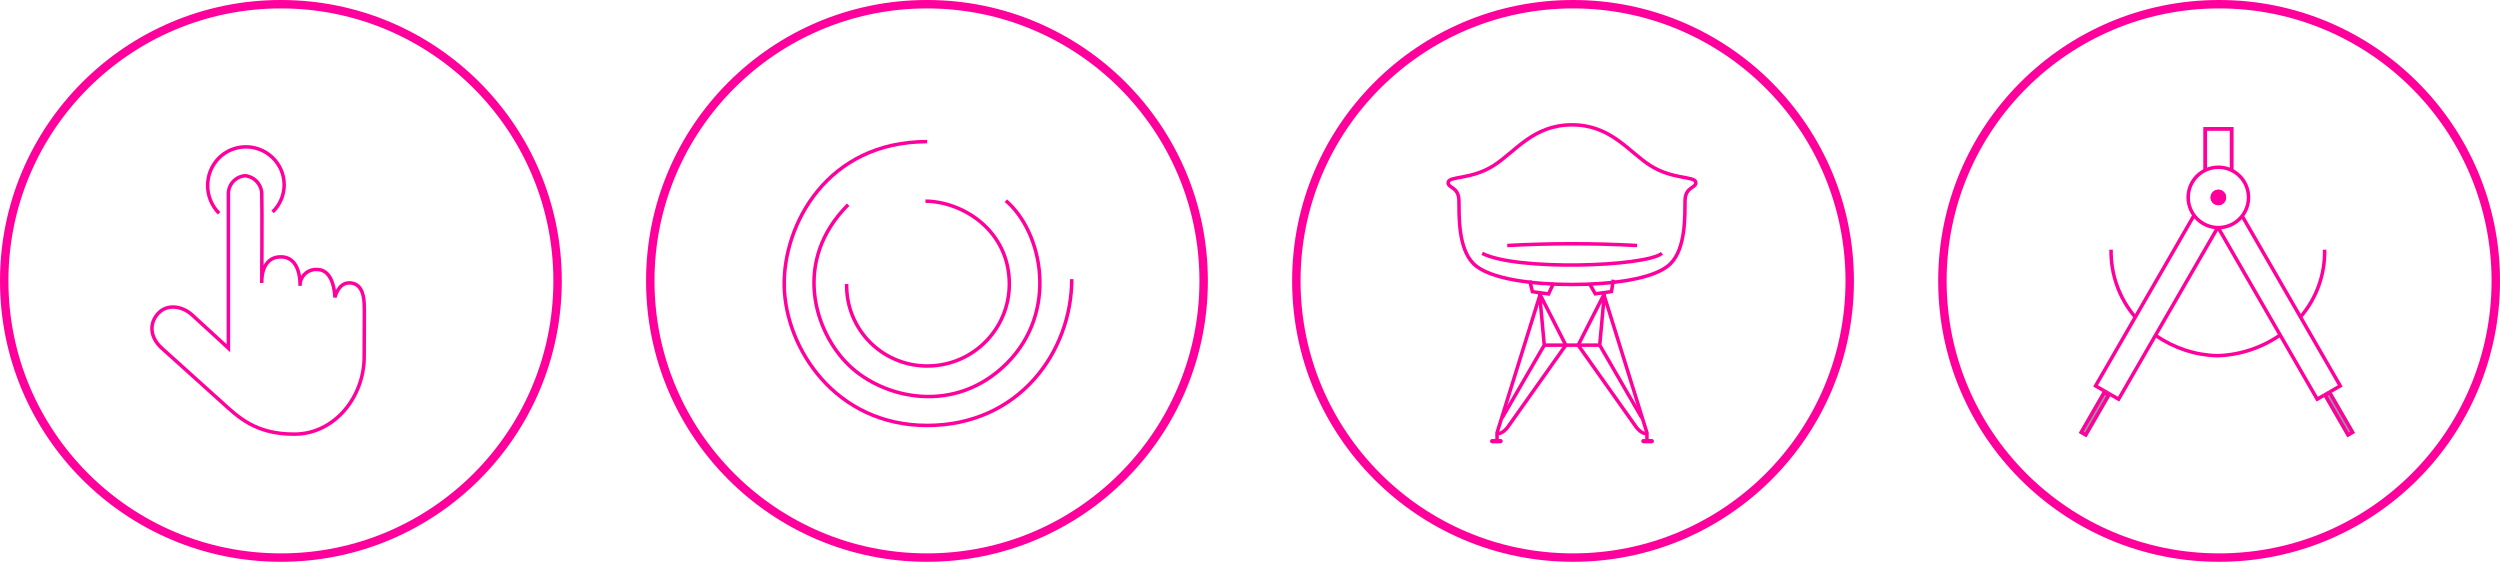
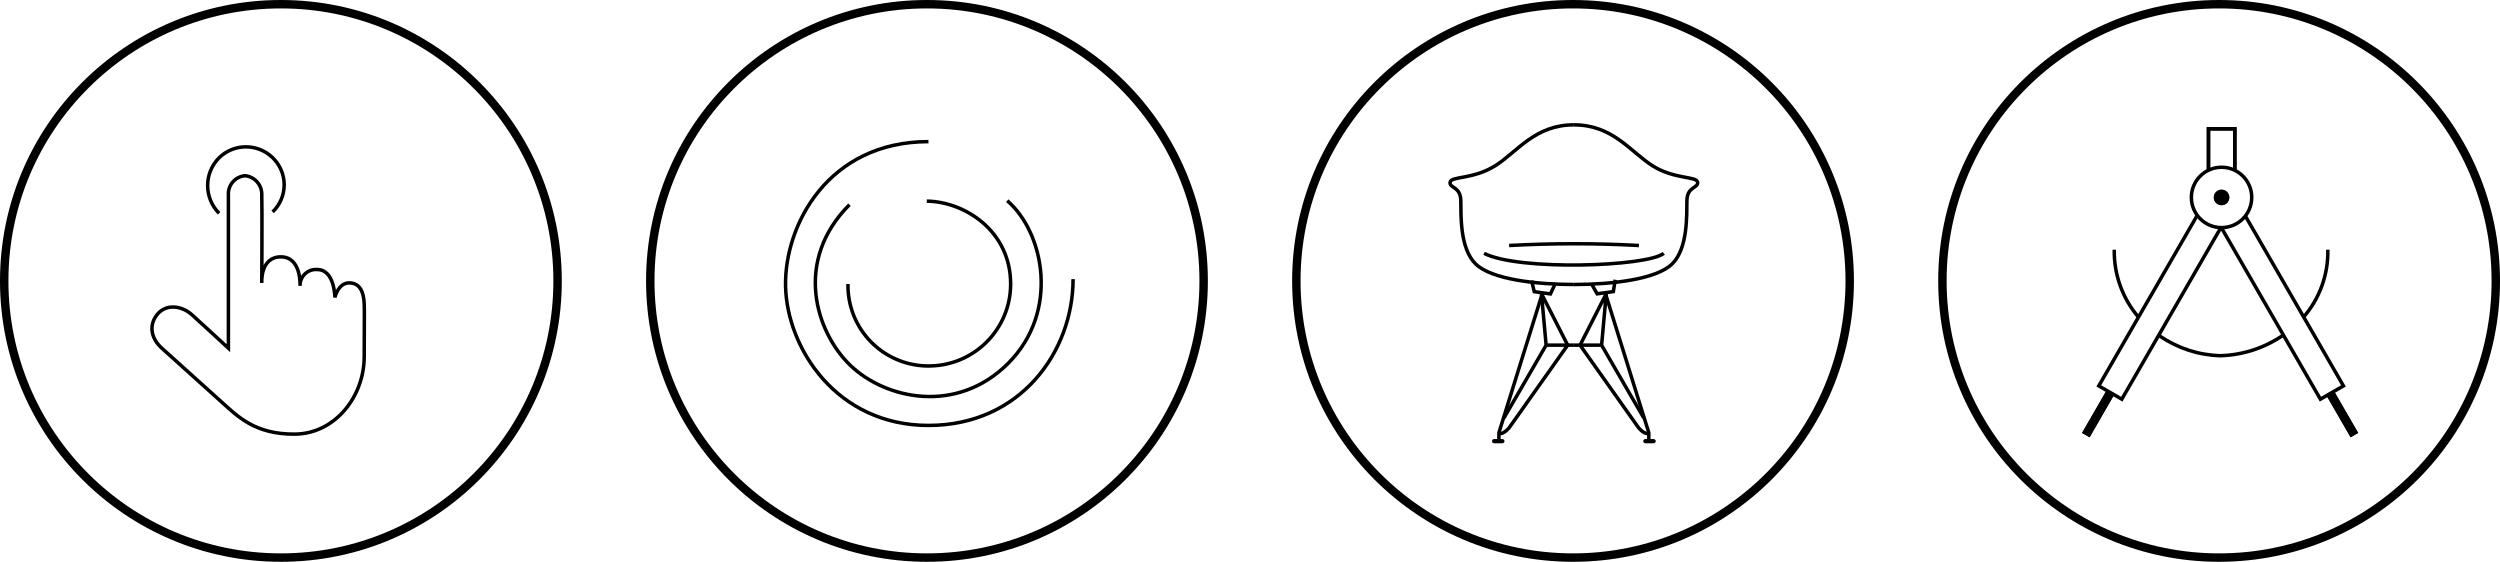
- <svg xmlns="http://www.w3.org/2000/svg" viewBox="2715 303 356 80">
+ <svg xmlns="http://www.w3.org/2000/svg" viewBox="2748 172 356 80">
  <defs>
    <style>
      .cls-1, .cls-2, .cls-6 {
        fill: none;
      }

      .cls-1, .cls-2, .cls-3, .cls-4 {
-         stroke: #ff009d;
+         stroke: #000;
      }

      .cls-1 {
        stroke-width: 1.2px;
      }

      .cls-2, .cls-3, .cls-4 {
        stroke-width: 0.5px;
      }

      .cls-3 {
        fill: #ff009d;
      }

-       .cls-4 {
-         fill: #95989a;
-       }
- 
      .cls-5 {
        stroke: none;
      }
    </style>
  </defs>
-   <g id="Group_53" data-name="Group 53" transform="translate(1998)">
-     <g id="Group_49" data-name="Group 49" transform="translate(-386 111)">
-       <g id="Group_41" data-name="Group 41" transform="translate(0.28)">
-         <g id="Ellipse_67" data-name="Ellipse 67" class="cls-1" transform="translate(1194.72 192)">
-           <circle class="cls-5" cx="40" cy="40" r="40" />
-           <circle class="cls-6" cx="40" cy="40" r="39.4" />
-         </g>
-         <path id="Path_113" data-name="Path 113" class="cls-2" d="M3065.559,762.083c-14.247,0-20.528,11.842-20.348,20.59s7.211,19.823,20.352,19.823,20.59-10.57,20.59-20.836" transform="translate(-1830.815 -549.915)" />
-         <path id="Path_114" data-name="Path 114" class="cls-2" d="M16.091,0C4.827,0-.139,9.363,0,16.28S5.7,31.954,16.095,31.954s16.8-9.55,16.28-16.475" transform="translate(1212.121 232.524) rotate(-45)" />
-         <path id="Path_115" data-name="Path 115" class="cls-2" d="M11.665,0A11.451,11.451,0,0,0,0,11.8,11.668,11.668,0,0,0,11.668,23.165c7.532,0,11.731-6.507,11.8-11.943" transform="translate(1223.283 244.11) rotate(-90)" />
+   <g id="Group_53" data-name="Group 53" transform="translate(2031 -20)">
+     <g id="Group_46" data-name="Group 46" transform="translate(-3)">
+       <g id="Ellipse_49" data-name="Ellipse 49" class="cls-1" transform="translate(812 192)">
+         <ellipse class="cls-5" cx="40" cy="40" rx="40" ry="40" />
+         <ellipse class="cls-6" cx="40" cy="40" rx="39.4" ry="39.4" />
+       </g>
+       <path id="Path_35" data-name="Path 35" class="cls-2" d="M3065.559,762.083c-14.247,0-20.528,11.842-20.348,20.59s7.211,19.823,20.352,19.823,20.59-10.57,20.59-20.836" transform="translate(-2213.347 -549.915)" />
+       <path id="Path_36" data-name="Path 36" class="cls-2" d="M16.091,0C4.827,0-.139,9.363,0,16.28S5.7,31.954,16.095,31.954s16.8-9.55,16.28-16.475" transform="translate(829.589 232.524) rotate(-45)" />
+       <path id="Path_37" data-name="Path 37" class="cls-2" d="M11.665,0A11.451,11.451,0,0,0,0,11.8,11.668,11.668,0,0,0,11.668,23.165c7.532,0,11.731-6.507,11.8-11.943" transform="translate(840.751 244.11) rotate(-90)" />
+     </g>
+     <g id="Group_47" data-name="Group 47">
+       <g id="Ellipse_48" data-name="Ellipse 48" class="cls-1" transform="translate(717 192)">
+         <ellipse class="cls-5" cx="40" cy="40" rx="40" ry="40" />
+         <ellipse class="cls-6" cx="40" cy="40" rx="39.4" ry="39.4" />
+       </g>
+       <path id="Path_32" data-name="Path 32" class="cls-2" d="M15.378,20.374.795,4.178A2.594,2.594,0,0,1,.722.514,2.664,2.664,0,0,1,4.329,1c1.026,1.046,8.357,9.282,8.357,9.282s-2.663-2.592-.46-4.575,4.786,1.233,4.786,1.233a2.269,2.269,0,0,1,.27-3.357c1.856-1.671,4.534,1.275,4.534,1.275s-1.053-1.849.121-2.906,2.478-.361,3.6.8,1.234,1.37,5.032,5.588,4.242,10.942.041,14.79-7.793,3.588-10.859,3.588H8.333c-2.3,0-3.707-1.392-3.707-3.3s1.814-3.108,3.707-3.108S15.378,20.374,15.378,20.374Z" transform="matrix(0.743, 0.669, -0.669, 0.743, 751.729, 216.157)" />
+       <path id="Path_111" data-name="Path 111" class="cls-2" d="M5.462,0A5.361,5.361,0,0,0,0,5.526a5.463,5.463,0,0,0,5.462,5.32,5.608,5.608,0,0,0,5.526-5.592" transform="translate(759.685 218.319) rotate(135)" />
+     </g>
+     <g id="Group_45" data-name="Group 45" transform="translate(-7)">
+       <g id="Ellipse_55" data-name="Ellipse 55" class="cls-1" transform="translate(908 192)">
+         <ellipse class="cls-5" cx="40" cy="40" rx="40" ry="40" />
+         <ellipse class="cls-6" cx="40" cy="40" rx="39.4" ry="39.4" />
+       </g>
+       <path id="Path_52" data-name="Path 52" class="cls-2" d="M0,0C5.548,0,8.047,3.831,11.179,5.812s6.294,1.48,6.441,2.349-1.487.583-1.522,2.62S16.26,17.573,14,19.8,5.33,22.734,0,22.734" transform="translate(948.118 209.778)" />
+       <path id="Path_53" data-name="Path 53" class="cls-2" d="M17.63,0C12.082,0,9.583,3.831,6.45,5.812S.156,7.291.009,8.161s1.487.583,1.522,2.62-.162,6.792,2.1,9.016,8.672,2.937,14,2.937" transform="translate(930.488 209.778)" />
+       <path id="Path_54" data-name="Path 54" class="cls-2" d="M3299.162,790.448a171,171,0,0,1,18.488,0" transform="translate(-2360.263 -563.489)" />
+       <path id="Path_55" data-name="Path 55" class="cls-2" d="M3293.035,792.545c4.879,2.516,23.188,1.909,25.593,0" transform="translate(-2357.701 -564.469)" />
+       <path id="Path_57" data-name="Path 57" class="cls-2" d="M3.425,0l-.5,1.632H.6L0,.122" transform="translate(942.112 231.833) rotate(8)" />
+       <path id="Path_56" data-name="Path 56" class="cls-2" d="M3.425,0l-.5,1.632H.6L0,.122" transform="translate(950.616 232.309) rotate(-8)" />
+       <path id="Path_47" data-name="Path 47" class="cls-2" d="M3312.064,815.309h-4.089" transform="translate(-2363.946 -574.161)" />
+       <path id="Path_47-2" data-name="Path 47" class="cls-2" d="M3307.975,815.309h4.089" transform="translate(-2359.858 -574.161)" />
+       <path id="Path_48" data-name="Path 48" class="cls-2" d="M3302.912,802.3l-6.25,20.046v1.044" transform="translate(-2359.217 -568.726)" />
+       <path id="Path_49" data-name="Path 49" class="cls-2" d="M3297.43,820.4l6-10.36-.667-7.341,3.734,7.341-8.322,11.747s-.715.921-1.411.851" transform="translate(-2359.261 -568.89)" />
+       <path id="Path_48-2" data-name="Path 48" class="cls-2" d="M3296.662,802.3l6.25,20.046v1.044" transform="translate(-2344.121 -568.726)" />
+       <path id="Path_49-2" data-name="Path 49" class="cls-2" d="M3305.832,820.4l-6-10.36.667-7.341-3.734,7.341,8.321,11.746s.715.921,1.411.851" transform="translate(-2347.765 -568.89)" />
+       <g id="Rectangle_36" data-name="Rectangle 36" class="cls-3" transform="translate(936.477 254.532)">
+         <rect class="cls-5" width="1.746" height="0.582" rx="0.291" />
+         <rect class="cls-6" x="0.25" y="0.25" width="1.246" height="0.082" rx="0.041" />
+       </g>
+       <g id="Rectangle_37" data-name="Rectangle 37" class="cls-3" transform="translate(958.012 254.532)">
+         <rect class="cls-5" width="1.746" height="0.582" rx="0.291" />
+         <rect class="cls-6" x="0.25" y="0.25" width="1.246" height="0.082" rx="0.041" />
      </g>
    </g>
-     <g id="Group_48" data-name="Group 48" transform="translate(-383 111)">
-       <g id="Group_40" data-name="Group 40" transform="translate(0.468)">
-         <g id="Ellipse_66" data-name="Ellipse 66" class="cls-1" transform="translate(1099.532 192)">
-           <circle class="cls-5" cx="40" cy="40" r="40" />
-           <circle class="cls-6" cx="40" cy="40" r="39.4" />
-         </g>
-         <path id="Path_112" data-name="Path 112" class="cls-2" d="M15.378,20.374.795,4.178A2.594,2.594,0,0,1,.722.514,2.664,2.664,0,0,1,4.329,1c1.026,1.046,8.357,9.282,8.357,9.282s-2.663-2.592-.46-4.575,4.786,1.233,4.786,1.233a2.269,2.269,0,0,1,.27-3.357c1.856-1.671,4.534,1.275,4.534,1.275s-1.053-1.849.121-2.906,2.478-.361,3.6.8,1.234,1.37,5.032,5.588,4.242,10.942.041,14.79-7.793,3.588-10.859,3.588H8.333c-2.3,0-3.707-1.392-3.707-3.3s1.814-3.108,3.707-3.108S15.378,20.374,15.378,20.374Z" transform="matrix(0.743, 0.669, -0.669, 0.743, 1134.26, 216.157)" />
-         <path id="Path_116" data-name="Path 116" class="cls-2" d="M5.462,0A5.361,5.361,0,0,0,0,5.526a5.463,5.463,0,0,0,5.462,5.32,5.608,5.608,0,0,0,5.526-5.592" transform="translate(1142.217 218.319) rotate(135)" />
+     <g id="Group_44" data-name="Group 44" transform="translate(-10)">
+       <g id="Ellipse_65" data-name="Ellipse 65" class="cls-1" transform="translate(1003 192)">
+         <ellipse class="cls-5" cx="40" cy="40" rx="40" ry="40" />
+         <ellipse class="cls-6" cx="40" cy="40" rx="39.4" ry="39.4" />
      </g>
-     </g>
-     <g id="Group_50" data-name="Group 50" transform="translate(-390 111)">
-       <g id="Group_42" data-name="Group 42" transform="translate(0.202)">
-         <g id="Ellipse_55" data-name="Ellipse 55" class="cls-1" transform="translate(1290.798 192)">
-           <circle class="cls-5" cx="40" cy="40" r="40" />
-           <circle class="cls-6" cx="40" cy="40" r="39.4" />
-         </g>
-         <path id="Path_52" data-name="Path 52" class="cls-2" d="M0,0C5.548,0,8.047,3.831,11.179,5.812s6.294,1.48,6.441,2.349-1.487.583-1.522,2.62S16.26,17.573,14,19.8,5.33,22.734,0,22.734" transform="translate(1330.65 209.778)" />
-         <path id="Path_53" data-name="Path 53" class="cls-2" d="M17.63,0C12.082,0,9.583,3.831,6.45,5.812S.156,7.291.009,8.161s1.487.583,1.522,2.62-.162,6.792,2.1,9.016,8.672,2.937,14,2.937" transform="translate(1313.02 209.778)" />
-         <path id="Path_54" data-name="Path 54" class="cls-2" d="M3299.162,790.448a171.027,171.027,0,0,1,18.488,0" transform="translate(-1977.731 -563.489)" />
-         <path id="Path_55" data-name="Path 55" class="cls-2" d="M3293.035,792.545c4.879,2.516,23.188,1.909,25.593,0" transform="translate(-1975.169 -564.469)" />
-         <path id="Path_57" data-name="Path 57" class="cls-2" d="M3.425,0l-.5,1.632H.6L0,.122" transform="translate(1324.644 231.833) rotate(8)" />
-         <path id="Path_56" data-name="Path 56" class="cls-2" d="M3.425,0l-.5,1.632H.6L0,.122" transform="translate(1333.148 232.309) rotate(-8)" />
-         <path id="Path_47" data-name="Path 47" class="cls-2" d="M3312.064,815.309h-4.089" transform="translate(-1981.414 -574.161)" />
-         <path id="Path_47-2" data-name="Path 47" class="cls-2" d="M3307.975,815.309h4.089" transform="translate(-1977.326 -574.161)" />
-         <path id="Path_48" data-name="Path 48" class="cls-2" d="M3302.912,802.3l-6.25,20.046v1.044" transform="translate(-1976.685 -568.726)" />
-         <path id="Path_49" data-name="Path 49" class="cls-2" d="M3297.43,820.4l6-10.36-.667-7.341,3.734,7.341-8.322,11.747s-.715.921-1.411.851" transform="translate(-1976.729 -568.89)" />
-         <path id="Path_48-2" data-name="Path 48" class="cls-2" d="M3296.662,802.3l6.25,20.046v1.044" transform="translate(-1961.589 -568.726)" />
-         <path id="Path_49-2" data-name="Path 49" class="cls-2" d="M3305.832,820.4l-6-10.36.667-7.341-3.734,7.341,8.321,11.747s.715.921,1.411.851" transform="translate(-1965.233 -568.89)" />
-         <g id="Rectangle_36" data-name="Rectangle 36" class="cls-3" transform="translate(1319.009 254.532)">
-           <rect class="cls-5" width="1.746" height="0.582" rx="0.291" />
-           <rect class="cls-6" x="0.25" y="0.25" width="1.246" height="0.082" rx="0.041" />
-         </g>
-         <g id="Rectangle_37" data-name="Rectangle 37" class="cls-3" transform="translate(1340.544 254.532)">
-           <rect class="cls-5" width="1.746" height="0.582" rx="0.291" />
-           <rect class="cls-6" x="0.25" y="0.25" width="1.246" height="0.082" rx="0.041" />
-         </g>
+       <g id="Ellipse_63" data-name="Ellipse 63" class="cls-2" transform="translate(1038.801 215.566)">
+         <ellipse class="cls-5" cx="4.548" cy="4.548" rx="4.548" ry="4.548" />
+         <ellipse class="cls-6" cx="4.548" cy="4.548" rx="4.298" ry="4.298" />
      </g>
-     </g>
-     <g id="Group_51" data-name="Group 51" transform="translate(-393 111)">
-       <g id="Group_43" data-name="Group 43" transform="translate(0.014)">
-         <g id="Ellipse_68" data-name="Ellipse 68" class="cls-1" transform="translate(1385.986 192)">
-           <circle class="cls-5" cx="40" cy="40" r="40" />
-           <circle class="cls-6" cx="40" cy="40" r="39.4" />
-         </g>
-         <g id="Ellipse_69" data-name="Ellipse 69" class="cls-2" transform="translate(1421.333 215.566)">
-           <ellipse class="cls-5" cx="4.548" cy="4.548" rx="4.548" ry="4.548" />
-           <ellipse class="cls-6" cx="4.548" cy="4.548" rx="4.298" ry="4.298" />
-         </g>
-         <g id="Ellipse_70" data-name="Ellipse 70" class="cls-3" transform="translate(1424.777 219.011)">
-           <ellipse class="cls-5" cx="1.104" cy="1.104" rx="1.104" ry="1.104" />
-           <ellipse class="cls-6" cx="1.104" cy="1.104" rx="0.854" ry="0.854" />
-         </g>
-         <path id="Path_120" data-name="Path 120" class="cls-2" d="M3316.5,274.313v-5.945h3.749v5.945" transform="translate(-1892.48 -58.024)" />
-         <path id="Path_121" data-name="Path 121" class="cls-2" d="M3316.5,274.313v-5.945h3.749v5.945" transform="translate(-1892.48 -58.024)" />
-         <path id="Path_117" data-name="Path 117" class="cls-2" d="M0,28.037V0H3.787V28.037" transform="translate(1411.677 248.844) rotate(-150)" />
-         <path id="Path_122" data-name="Path 122" class="cls-2" d="M0,28.037V0H3.787V28.037" transform="translate(1443.237 246.95) rotate(150)" />
-         <g id="Rectangle_40" data-name="Rectangle 40" class="cls-4" transform="translate(1409.53 247.561) rotate(30)">
-           <rect class="cls-5" width="1.24" height="7.028" />
-           <rect class="cls-6" x="0.25" y="0.25" width="0.74" height="6.528" />
-         </g>
-         <g id="Rectangle_41" data-name="Rectangle 41" class="cls-4" transform="translate(1440.744 248.181) rotate(-30)">
-           <rect class="cls-5" width="1.24" height="7.028" />
-           <rect class="cls-6" x="0.25" y="0.25" width="0.74" height="6.528" />
-         </g>
-         <path id="Path_118" data-name="Path 118" class="cls-2" d="M3284.05,310a14.4,14.4,0,0,0,3.435,9.592" transform="translate(-1873.446 -82.444)" />
-         <path id="Path_119" data-name="Path 119" class="cls-2" d="M3299.506,339.346a16.01,16.01,0,0,0,8.728,2.872,16.612,16.612,0,0,0,9.087-3.032" transform="translate(-1882.512 -99.564)" />
-         <path id="Path_123" data-name="Path 123" class="cls-2" d="M3349.274,319.585a14.179,14.179,0,0,0,3.443-9.585" transform="translate(-1911.704 -82.444)" />
+       <g id="Ellipse_64" data-name="Ellipse 64" class="cls-4" transform="translate(1042.245 219.011)">
+         <ellipse class="cls-5" cx="1.104" cy="1.104" rx="1.104" ry="1.104" />
+         <ellipse class="cls-6" cx="1.104" cy="1.104" rx="0.854" ry="0.854" />
      </g>
+       <path id="Path_82" data-name="Path 82" class="cls-2" d="M3316.5,274.313v-5.945h3.749v5.945" transform="translate(-2275.012 -58.024)" />
+       <path id="Path_83" data-name="Path 83" class="cls-2" d="M3316.5,274.313v-5.945h3.749v5.945" transform="translate(-2275.012 -58.024)" />
+       <path id="Path_84" data-name="Path 84" class="cls-2" d="M0,28.037V0H3.787V28.037" transform="translate(1029.145 248.844) rotate(-150)" />
+       <path id="Path_85" data-name="Path 85" class="cls-2" d="M0,28.037V0H3.787V28.037" transform="translate(1060.705 246.95) rotate(150)" />
+       <g id="Rectangle_38" data-name="Rectangle 38" class="cls-4" transform="translate(1026.998 247.561) rotate(30)">
+         <rect class="cls-5" width="1.24" height="7.028" />
+         <rect class="cls-6" x="0.25" y="0.25" width="0.74" height="6.528" />
+       </g>
+       <g id="Rectangle_39" data-name="Rectangle 39" class="cls-4" transform="translate(1058.212 248.181) rotate(-30)">
+         <rect class="cls-5" width="1.24" height="7.028" />
+         <rect class="cls-6" x="0.25" y="0.25" width="0.74" height="6.528" />
+       </g>
+       <path id="Path_86" data-name="Path 86" class="cls-2" d="M3284.05,310a14.4,14.4,0,0,0,3.435,9.592" transform="translate(-2255.978 -82.444)" />
+       <path id="Path_87" data-name="Path 87" class="cls-2" d="M3299.506,339.346a16.01,16.01,0,0,0,8.728,2.872,16.612,16.612,0,0,0,9.087-3.032" transform="translate(-2265.044 -99.564)" />
+       <path id="Path_88" data-name="Path 88" class="cls-2" d="M3349.274,319.586a14.179,14.179,0,0,0,3.443-9.586" transform="translate(-2294.236 -82.444)" />
    </g>
  </g>
</svg>
